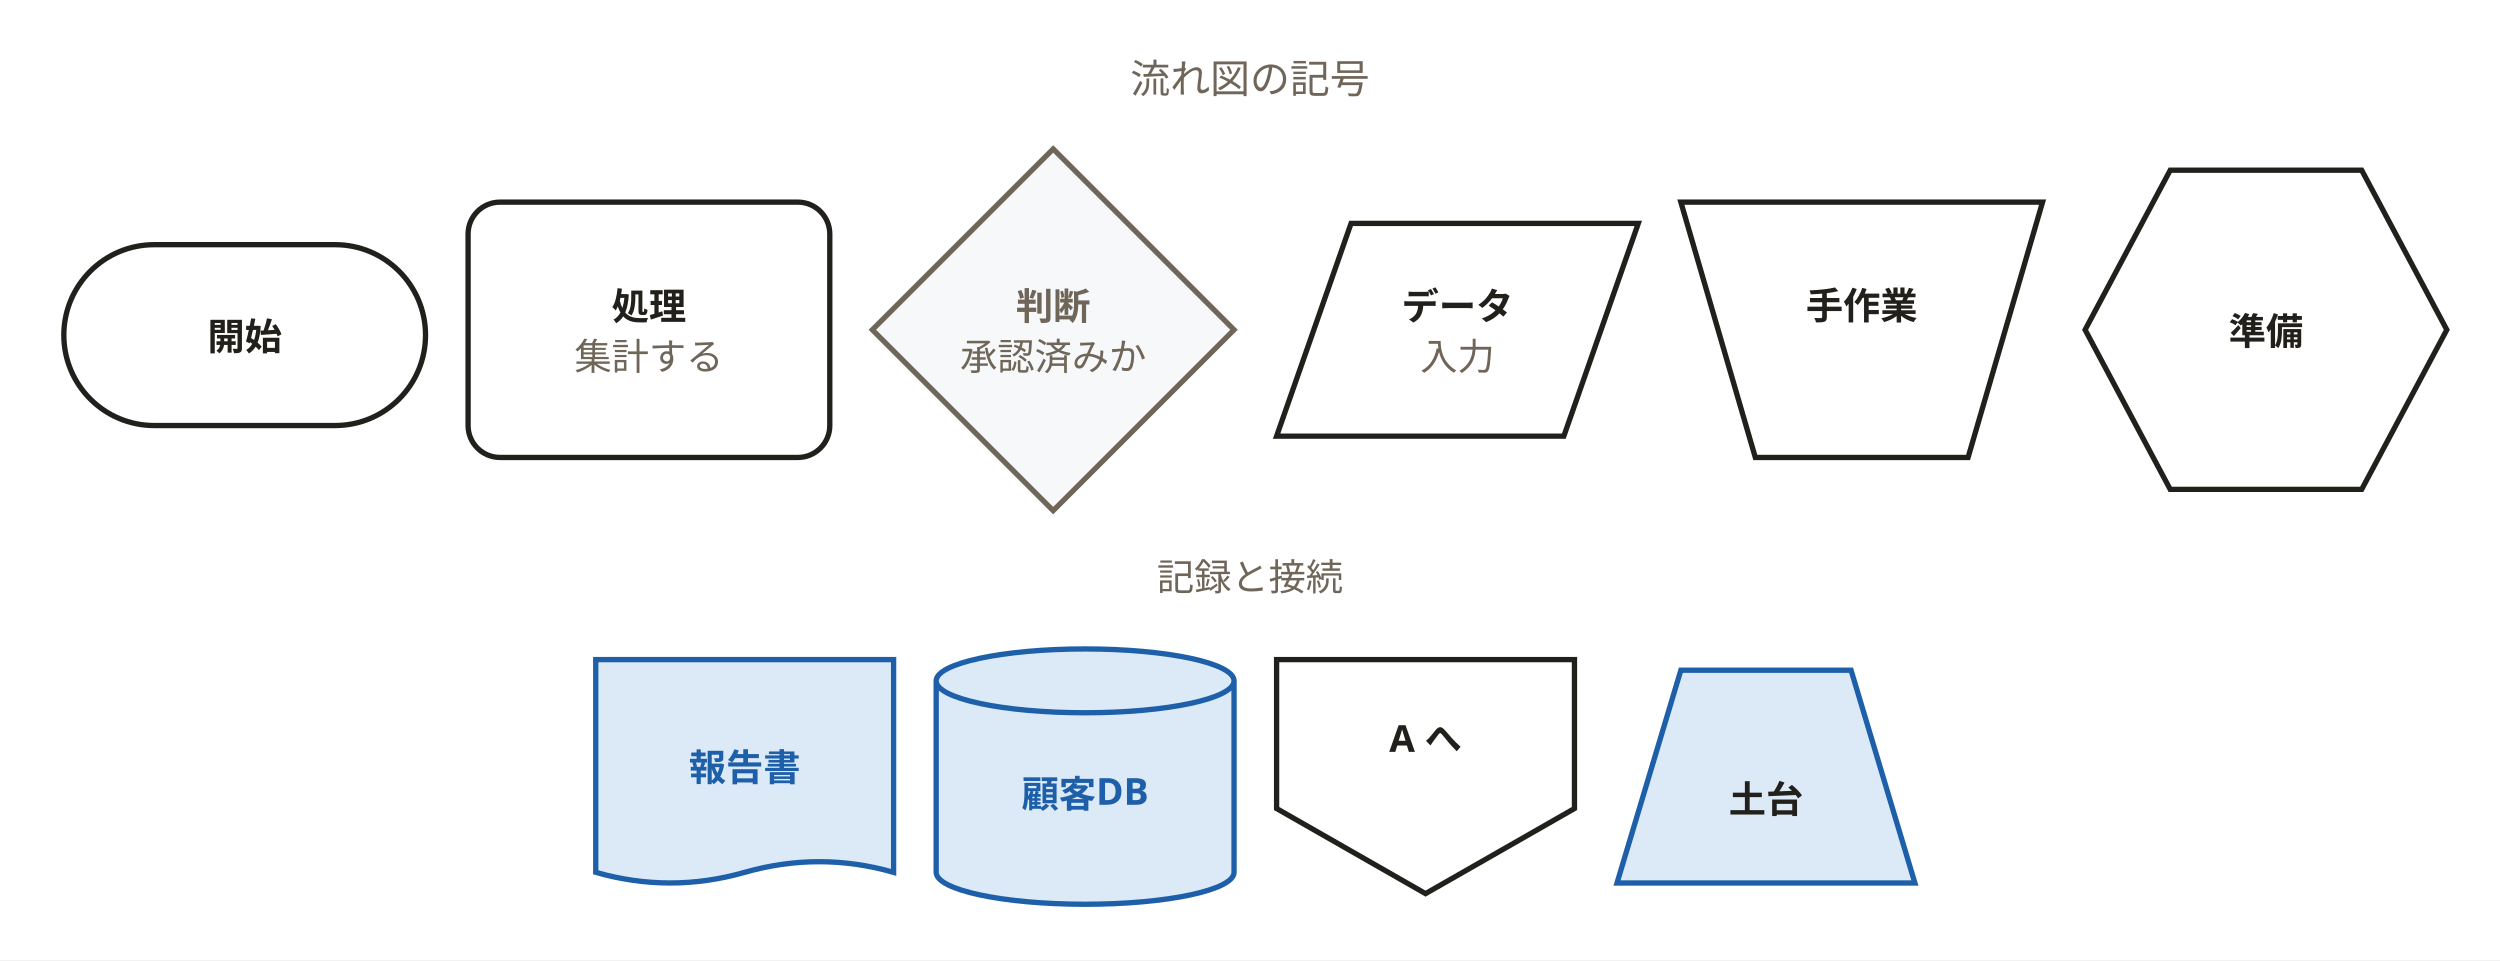
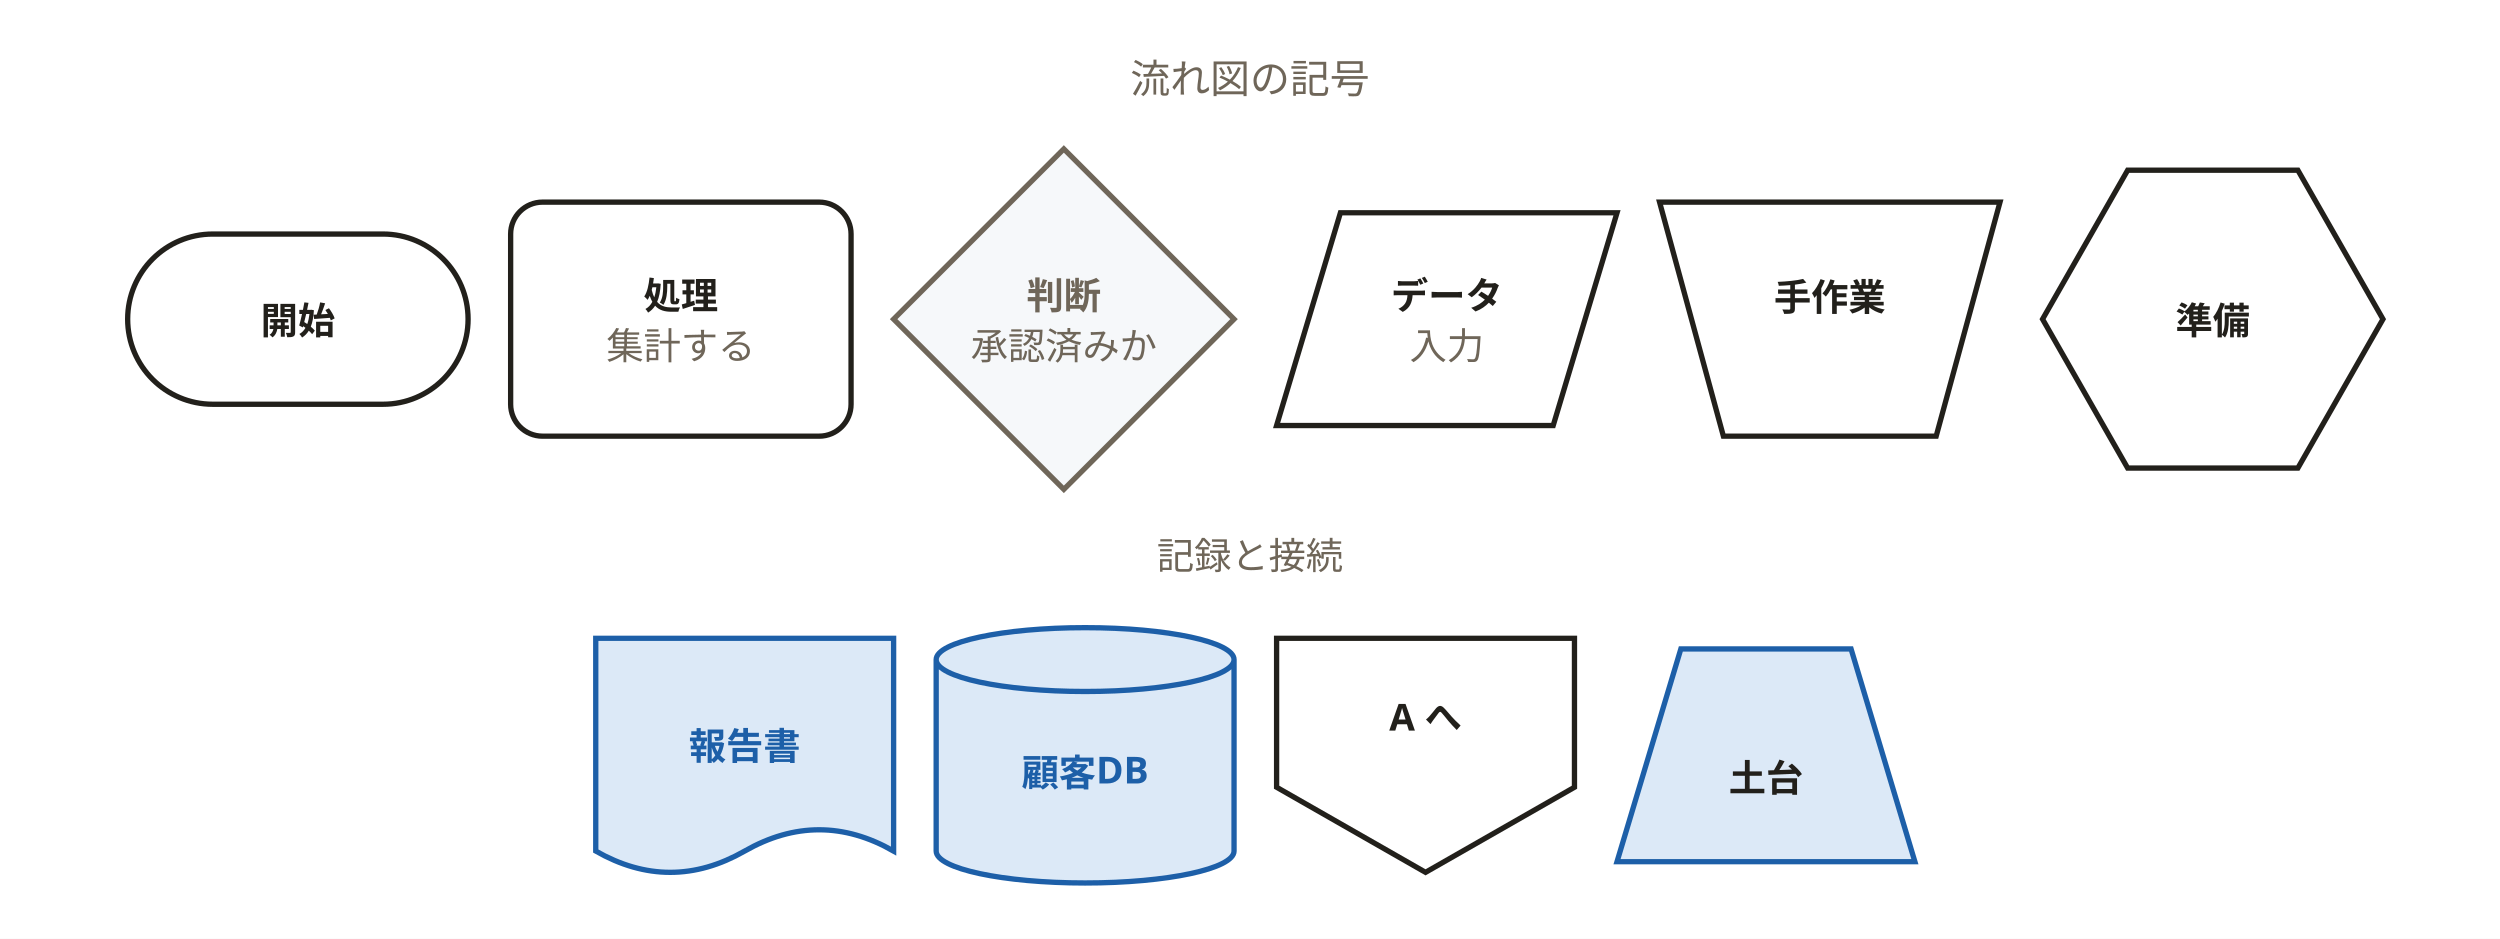
- <svg xmlns="http://www.w3.org/2000/svg" width="940" height="361" viewBox="0 0 940 361" role="img" aria-labelledby="svg-title">
+ <svg xmlns="http://www.w3.org/2000/svg" width="940" height="353" viewBox="0 0 940 353" role="img" aria-labelledby="svg-title">
  <style>
    text { font-family: 'Hiragino Sans','Hiragino Kaku Gothic ProN','Yu Gothic','YuGothic',Meiryo,'Noto Sans JP',sans-serif; }
    .emoji { font-family: 'Noto Color Emoji','Segoe UI Emoji',sans-serif; }
  </style>
-   <rect x="0" y="0" width="940" height="361" fill="#ffffff" />
+   <rect x="0" y="0" width="940" height="353" fill="#ffffff" />
  <text x="470" y="35" text-anchor="middle" font-size="15" font-weight="400" fill="#6f6659">流れ図の記号</text>
-   <path d="M58,92 H126 A34,34 0 0 1 126,160 H58 A34,34 0 0 1 58,92 Z" fill="#ffffff" stroke="#22201b" stroke-width="2" />
-   <path d="M188,76 H300 A12,12 0 0 1 312,88 V160 A12,12 0 0 1 300,172 H188 A12,12 0 0 1 176,160 V88 A12,12 0 0 1 188,76 Z" fill="#ffffff" stroke="#22201b" stroke-width="2" />
-   <polygon points="396,56 464,124 396,192 328,124" fill="#f6f8fa" stroke="#6f6659" stroke-width="2" />
-   <polygon points="508,84 616,84 588,164 480,164" fill="#ffffff" stroke="#22201b" stroke-width="2" />
-   <polygon points="632,76 768,76 740,172 660,172" fill="#ffffff" stroke="#22201b" stroke-width="2" />
-   <polygon points="784,124 816,64 888,64 920,124 888,184 816,184" fill="#ffffff" stroke="#22201b" stroke-width="2" />
-   <text x="92" y="131.6" text-anchor="middle" font-size="14" font-weight="700" fill="#22201b">開始</text>
-   <text x="244" y="120.2" text-anchor="middle" font-size="14" font-weight="700" fill="#22201b">処理</text>
-   <text x="244" y="139.1" text-anchor="middle" font-size="14" font-weight="400" fill="#6f6659">集計する</text>
-   <text x="396" y="120.2" text-anchor="middle" font-size="14" font-weight="700" fill="#6f6659">判断</text>
-   <text x="396" y="139.1" text-anchor="middle" font-size="14" font-weight="400" fill="#6f6659">承認済みか</text>
-   <text x="548" y="120.2" text-anchor="middle" font-size="14" font-weight="700" fill="#22201b">データ</text>
-   <text x="548" y="139.1" text-anchor="middle" font-size="14" font-weight="400" fill="#6f6659">入力</text>
-   <text x="700" y="120" text-anchor="middle" font-size="14" font-weight="700" fill="#22201b">手作業</text>
-   <text x="852" y="129.6" text-anchor="middle" font-size="14" font-weight="700" fill="#22201b">準備</text>
-   <text x="470" y="222" text-anchor="middle" font-size="14" font-weight="400" fill="#6f6659">記録と接続</text>
-   <path d="M224,248 H336 V328 Q308,320 280,328 T224,328 Z" fill="#dce9f7" stroke="#1d5fa8" stroke-width="2" />
-   <path d="M352,256 A56,12 0 0 1 464,256 V328 A56,12 0 0 1 352,328 Z M464,256 A56,12 0 0 1 352,256" fill="#dce9f7" stroke="#1d5fa8" stroke-width="2" />
-   <polygon points="480,248 592,248 592,304 536,336 480,304" fill="#ffffff" stroke="#22201b" stroke-width="2" />
-   <polygon points="632,252 696,252 720,332 608,332" fill="#dce9f7" stroke="#1d5fa8" stroke-width="2" />
-   <text x="280" y="293.6" text-anchor="middle" font-size="14" font-weight="700" fill="#1d5fa8">報告書</text>
-   <text x="408" y="303.6" text-anchor="middle" font-size="14" font-weight="700" fill="#1d5fa8">顧客DB</text>
-   <text x="536" y="282.7" text-anchor="middle" font-size="14" font-weight="700" fill="#22201b">A へ</text>
-   <text x="664" y="305.6" text-anchor="middle" font-size="14" font-weight="700" fill="#22201b">土台</text>
+   <path d="M80,88 H144 A32,32 0 0 1 144,152 H80 A32,32 0 0 1 80,88 Z" fill="#ffffff" stroke="#22201b" stroke-width="2" />
+   <path d="M204,76 H308 A12,12 0 0 1 320,88 V152 A12,12 0 0 1 308,164 H204 A12,12 0 0 1 192,152 V88 A12,12 0 0 1 204,76 Z" fill="#ffffff" stroke="#22201b" stroke-width="2" />
+   <polygon points="400,56 464,120 400,184 336,120" fill="#f6f8fa" stroke="#6f6659" stroke-width="2" />
+   <polygon points="504,80 608,80 584,160 480,160" fill="#ffffff" stroke="#22201b" stroke-width="2" />
+   <polygon points="624,76 752,76 728,164 648,164" fill="#ffffff" stroke="#22201b" stroke-width="2" />
+   <polygon points="768,120 800,64 864,64 896,120 864,176 800,176" fill="#ffffff" stroke="#22201b" stroke-width="2" />
+   <text x="112" y="125.6" text-anchor="middle" font-size="14" font-weight="700" fill="#22201b">開始</text>
+   <text x="256" y="116.2" text-anchor="middle" font-size="14" font-weight="700" fill="#22201b">処理</text>
+   <text x="256" y="135.1" text-anchor="middle" font-size="14" font-weight="400" fill="#6f6659">集計する</text>
+   <text x="400" y="116.2" text-anchor="middle" font-size="14" font-weight="700" fill="#6f6659">判断</text>
+   <text x="400" y="135.1" text-anchor="middle" font-size="14" font-weight="400" fill="#6f6659">承認済みか</text>
+   <text x="544" y="116.2" text-anchor="middle" font-size="14" font-weight="700" fill="#22201b">データ</text>
+   <text x="544" y="135.1" text-anchor="middle" font-size="14" font-weight="400" fill="#6f6659">入力</text>
+   <text x="688" y="116.8" text-anchor="middle" font-size="14" font-weight="700" fill="#22201b">手作業</text>
+   <text x="832" y="125.6" text-anchor="middle" font-size="14" font-weight="700" fill="#22201b">準備</text>
+   <text x="470" y="214" text-anchor="middle" font-size="14" font-weight="400" fill="#6f6659">記録と接続</text>
+   <path d="M224,240 H336 V320 Q308,304 280,320 T224,320 Z" fill="#dce9f7" stroke="#1d5fa8" stroke-width="2" />
+   <path d="M352,248 A56,12 0 0 1 464,248 V320 A56,12 0 0 1 352,320 Z M464,248 A56,12 0 0 1 352,248" fill="#dce9f7" stroke="#1d5fa8" stroke-width="2" />
+   <polygon points="480,240 592,240 592,296 536,328 480,296" fill="#ffffff" stroke="#22201b" stroke-width="2" />
+   <polygon points="632,244 696,244 720,324 608,324" fill="#dce9f7" stroke="#1d5fa8" stroke-width="2" />
+   <text x="280" y="285.6" text-anchor="middle" font-size="14" font-weight="700" fill="#1d5fa8">報告書</text>
+   <text x="408" y="295.6" text-anchor="middle" font-size="14" font-weight="700" fill="#1d5fa8">顧客DB</text>
+   <text x="536" y="274.7" text-anchor="middle" font-size="14" font-weight="700" fill="#22201b">A へ</text>
+   <text x="664" y="297.6" text-anchor="middle" font-size="14" font-weight="700" fill="#22201b">土台</text>
</svg>
